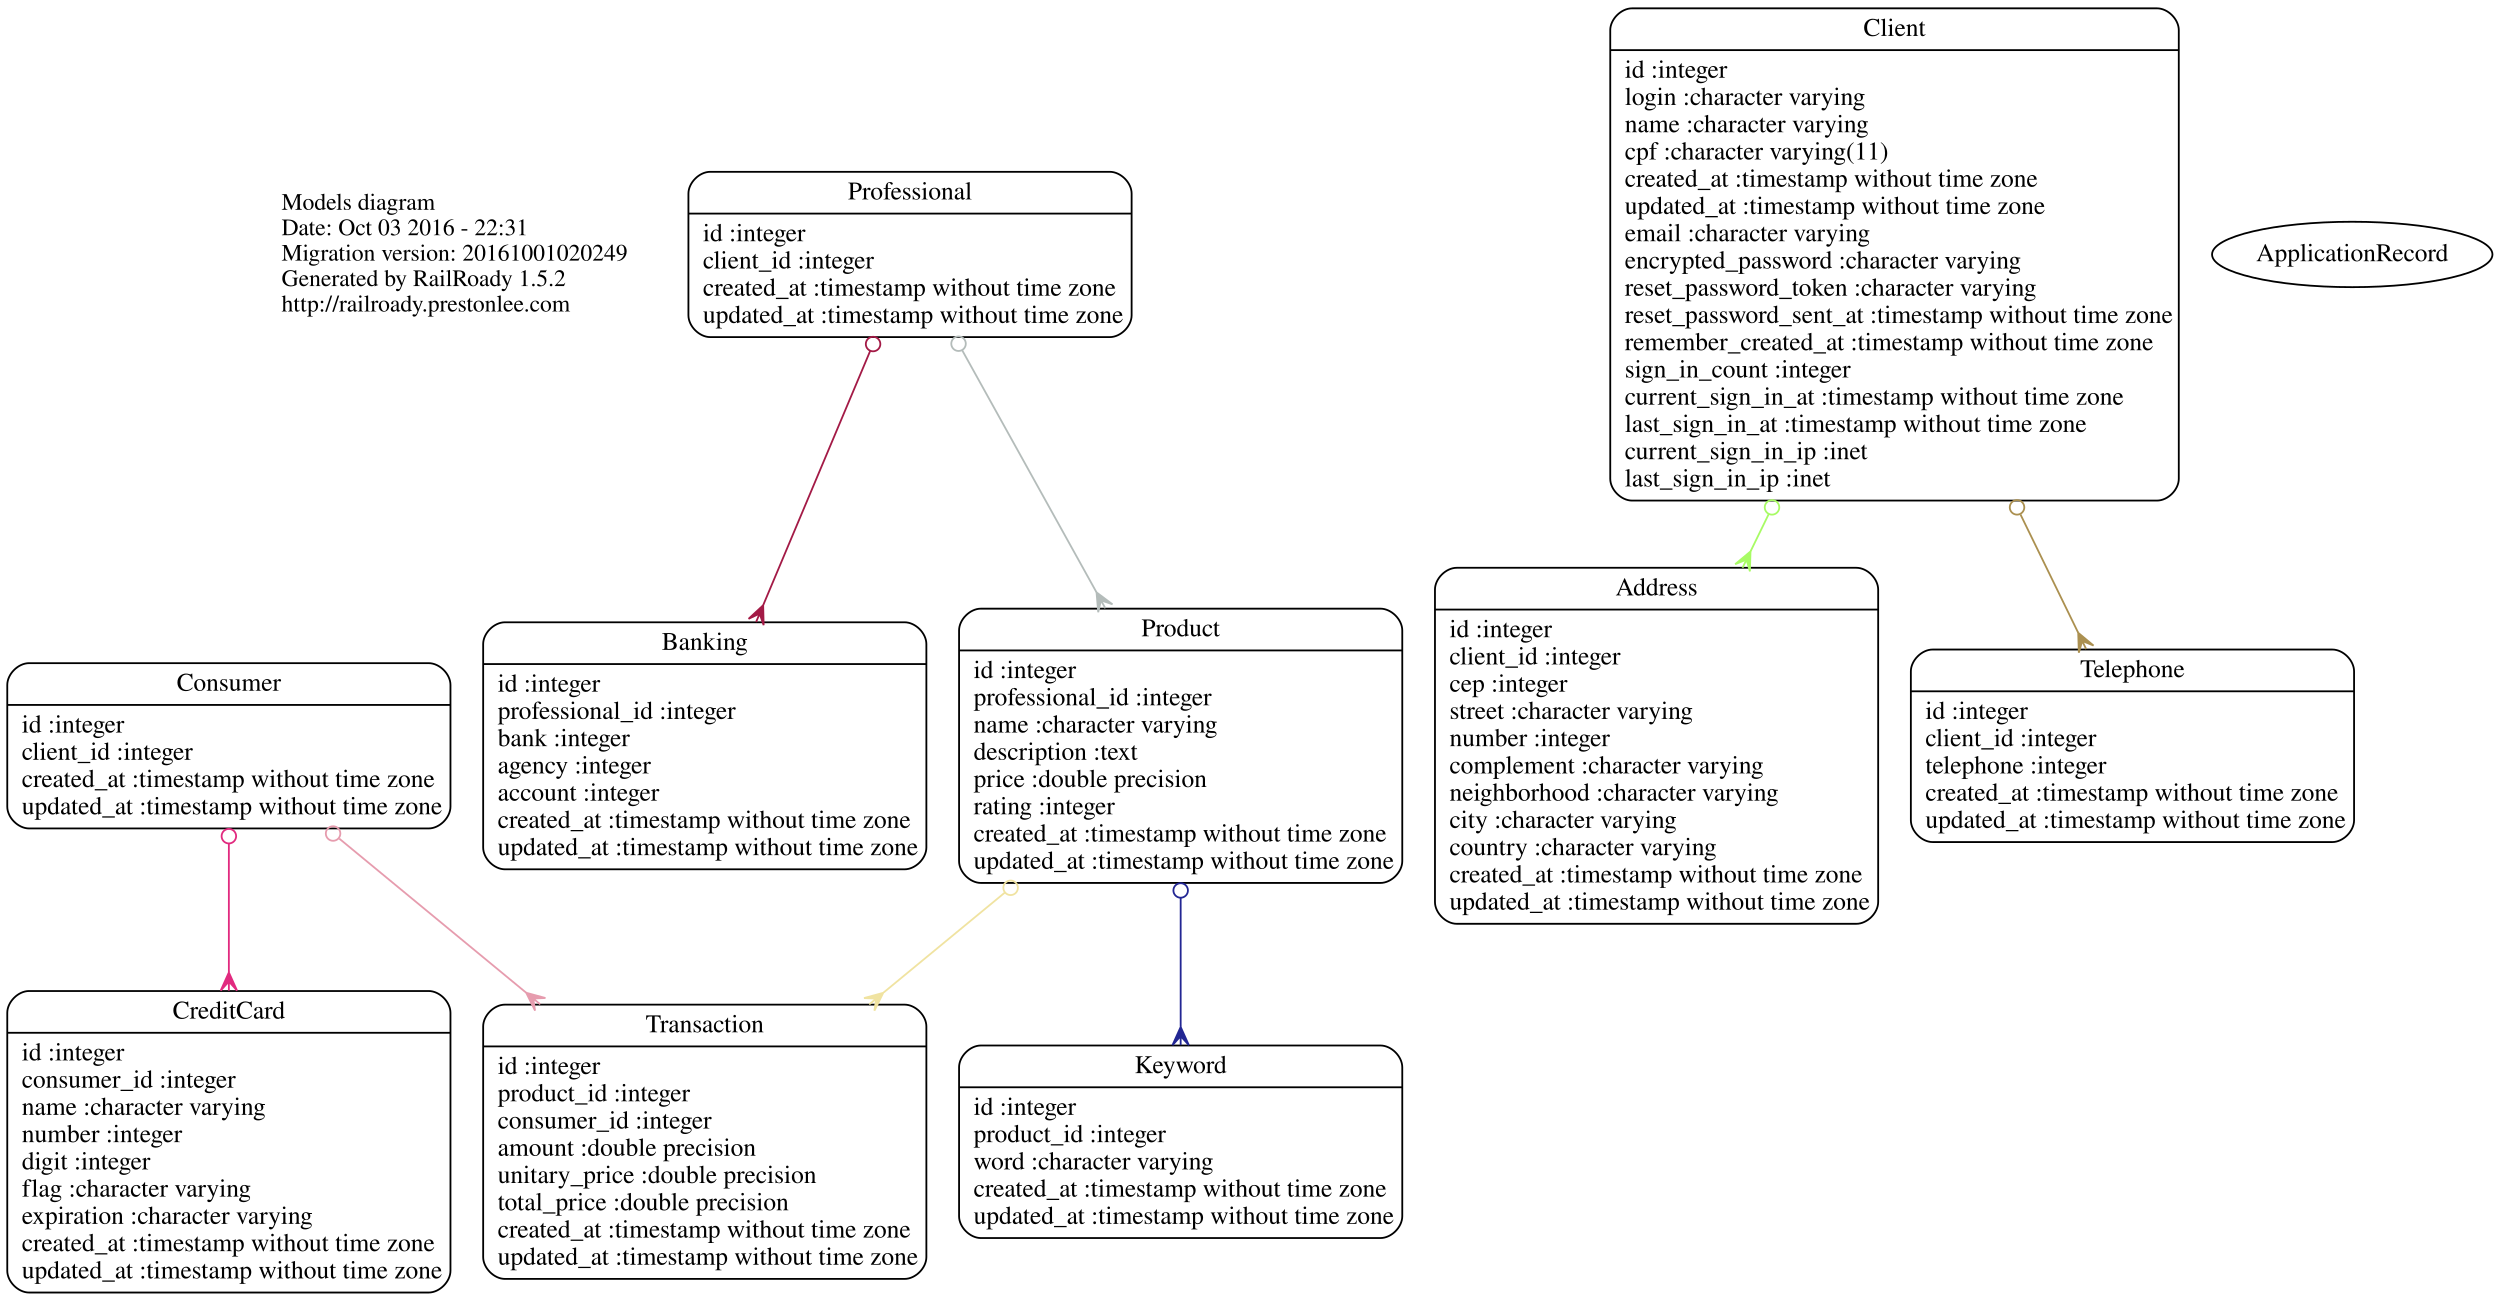
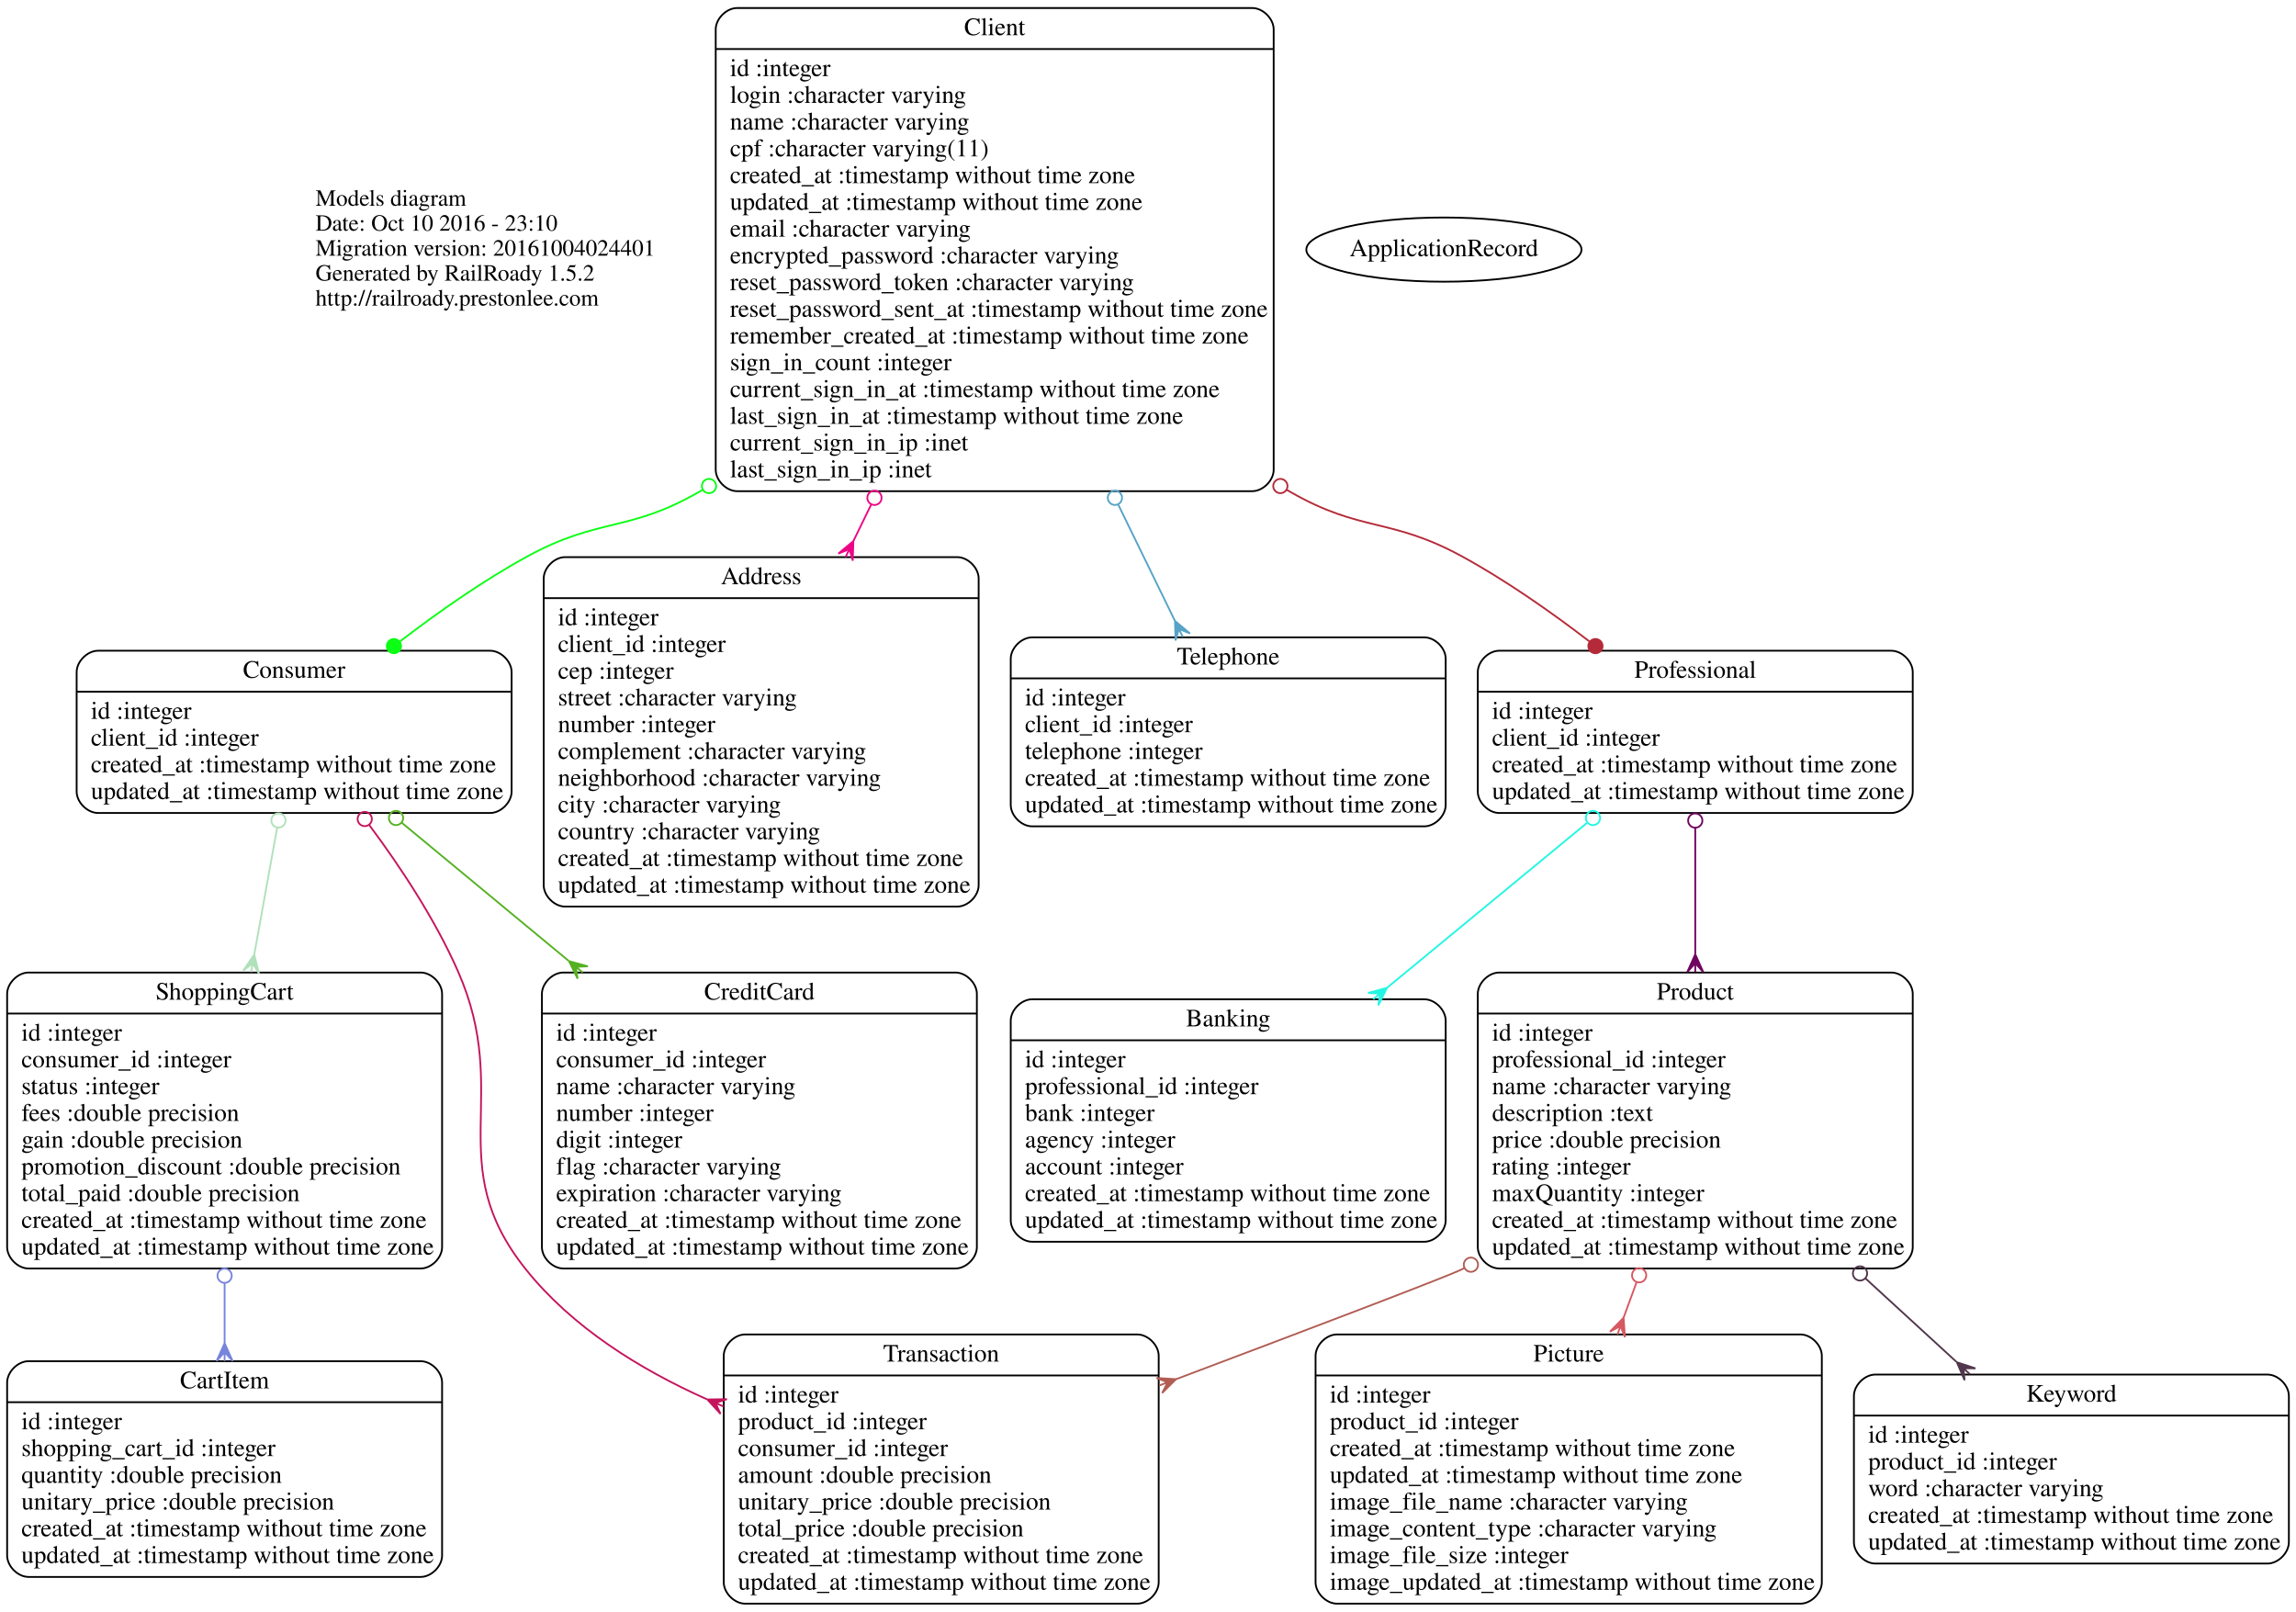
- <svg xmlns="http://www.w3.org/2000/svg" width="1376pt" height="716pt" viewBox="0.00 0.00 1376.34 716.00">
-   <g id="graph0" class="graph" transform="scale(1 1) rotate(0) translate(4 712)">
-     <polygon fill="none" stroke="none" points="-4,4 -4,-712 1372.34,-712 1372.34,4 -4,4" />
+ <svg xmlns="http://www.w3.org/2000/svg" width="1288pt" height="904pt" viewBox="0.00 0.00 1288.00 904.00">
+   <g id="graph0" class="graph" transform="scale(1 1) rotate(0) translate(4 900)">
+     <polygon fill="none" stroke="none" points="-4,4 -4,-900 1284,-900 1284,4 -4,4" />
    <g id="node1" class="node">
-       <text text-anchor="start" x="151" y="-596.6" font-family="Times,serif" font-size="13.00">Models diagram</text>
-       <text text-anchor="start" x="151" y="-582.6" font-family="Times,serif" font-size="13.00">Date: Oct 03 2016 - 22:31</text>
-       <text text-anchor="start" x="151" y="-568.6" font-family="Times,serif" font-size="13.00">Migration version: 20161001020249</text>
-       <text text-anchor="start" x="151" y="-554.6" font-family="Times,serif" font-size="13.00">Generated by RailRoady 1.5.2</text>
-       <text text-anchor="start" x="151" y="-540.6" font-family="Times,serif" font-size="13.00">http://railroady.prestonlee.com</text>
+       <text text-anchor="start" x="173" y="-784.6" font-family="Times,serif" font-size="13.00">Models diagram</text>
+       <text text-anchor="start" x="173" y="-770.6" font-family="Times,serif" font-size="13.00">Date: Oct 10 2016 - 23:10</text>
+       <text text-anchor="start" x="173" y="-756.6" font-family="Times,serif" font-size="13.00">Migration version: 20161004024401</text>
+       <text text-anchor="start" x="173" y="-742.6" font-family="Times,serif" font-size="13.00">Generated by RailRoady 1.5.2</text>
+       <text text-anchor="start" x="173" y="-728.6" font-family="Times,serif" font-size="13.00">http://railroady.prestonlee.com</text>
    </g>
    <g id="node2" class="node">
-       <path fill="none" stroke="black" d="M12,-256C12,-256 232,-256 232,-256 238,-256 244,-262 244,-268 244,-268 244,-335 244,-335 244,-341 238,-347 232,-347 232,-347 12,-347 12,-347 6,-347 0,-341 0,-335 0,-335 0,-268 0,-268 0,-262 6,-256 12,-256" />
-       <text text-anchor="middle" x="122" y="-331.8" font-family="Times,serif" font-size="14.00">Consumer</text>
-       <polyline fill="none" stroke="black" points="0,-324 244,-324 " />
-       <text text-anchor="start" x="8" y="-308.8" font-family="Times,serif" font-size="14.00">id :integer</text>
-       <text text-anchor="start" x="8" y="-293.8" font-family="Times,serif" font-size="14.00">client_id :integer</text>
-       <text text-anchor="start" x="8" y="-278.8" font-family="Times,serif" font-size="14.00">created_at :timestamp without time zone</text>
-       <text text-anchor="start" x="8" y="-263.8" font-family="Times,serif" font-size="14.00">updated_at :timestamp without time zone</text>
+       <path fill="none" stroke="black" d="M51,-444C51,-444 271,-444 271,-444 277,-444 283,-450 283,-456 283,-456 283,-523 283,-523 283,-529 277,-535 271,-535 271,-535 51,-535 51,-535 45,-535 39,-529 39,-523 39,-523 39,-456 39,-456 39,-450 45,-444 51,-444" />
+       <text text-anchor="middle" x="161" y="-519.8" font-family="Times,serif" font-size="14.00">Consumer</text>
+       <polyline fill="none" stroke="black" points="39,-512 283,-512 " />
+       <text text-anchor="start" x="47" y="-496.8" font-family="Times,serif" font-size="14.00">id :integer</text>
+       <text text-anchor="start" x="47" y="-481.8" font-family="Times,serif" font-size="14.00">client_id :integer</text>
+       <text text-anchor="start" x="47" y="-466.8" font-family="Times,serif" font-size="14.00">created_at :timestamp without time zone</text>
+       <text text-anchor="start" x="47" y="-451.8" font-family="Times,serif" font-size="14.00">updated_at :timestamp without time zone</text>
+     </g>
+     <g id="node4" class="node">
+       <path fill="none" stroke="black" d="M12,-188.5C12,-188.5 232,-188.5 232,-188.5 238,-188.5 244,-194.5 244,-200.5 244,-200.5 244,-342.5 244,-342.5 244,-348.5 238,-354.5 232,-354.5 232,-354.5 12,-354.5 12,-354.5 6,-354.5 0,-348.5 0,-342.5 0,-342.5 0,-200.5 0,-200.5 0,-194.5 6,-188.5 12,-188.5" />
+       <text text-anchor="middle" x="122" y="-339.3" font-family="Times,serif" font-size="14.00">ShoppingCart</text>
+       <polyline fill="none" stroke="black" points="0,-331.5 244,-331.5 " />
+       <text text-anchor="start" x="8" y="-316.3" font-family="Times,serif" font-size="14.00">id :integer</text>
+       <text text-anchor="start" x="8" y="-301.3" font-family="Times,serif" font-size="14.00">consumer_id :integer</text>
+       <text text-anchor="start" x="8" y="-286.3" font-family="Times,serif" font-size="14.00">status :integer</text>
+       <text text-anchor="start" x="8" y="-271.3" font-family="Times,serif" font-size="14.00">fees :double precision</text>
+       <text text-anchor="start" x="8" y="-256.3" font-family="Times,serif" font-size="14.00">gain :double precision</text>
+       <text text-anchor="start" x="8" y="-241.3" font-family="Times,serif" font-size="14.00">promotion_discount :double precision</text>
+       <text text-anchor="start" x="8" y="-226.3" font-family="Times,serif" font-size="14.00">total_paid :double precision</text>
+       <text text-anchor="start" x="8" y="-211.3" font-family="Times,serif" font-size="14.00">created_at :timestamp without time zone</text>
+       <text text-anchor="start" x="8" y="-196.3" font-family="Times,serif" font-size="14.00">updated_at :timestamp without time zone</text>
+     </g>
+     <g id="edge3" class="edge">
+       <path fill="none" stroke="#b0e1ba" d="M151.466,-435.696C147.603,-414.3 143.026,-388.951 138.646,-364.691" />
+       <ellipse fill="none" stroke="#b0e1ba" cx="152.208" cy="-439.808" rx="4" ry="4" />
+       <polygon fill="#b0e1ba" stroke="#b0e1ba" points="138.625,-364.579 141.277,-353.938 137.737,-359.658 136.849,-354.738 136.849,-354.738 136.849,-354.738 137.737,-359.658 132.42,-355.538 138.625,-364.579 138.625,-364.579" />
+     </g>
+     <g id="node9" class="node">
+       <path fill="none" stroke="black" d="M414,-0.5C414,-0.5 634,-0.5 634,-0.5 640,-0.5 646,-6.5 646,-12.5 646,-12.5 646,-139.5 646,-139.5 646,-145.5 640,-151.5 634,-151.5 634,-151.5 414,-151.5 414,-151.5 408,-151.5 402,-145.5 402,-139.5 402,-139.5 402,-12.5 402,-12.5 402,-6.5 408,-0.5 414,-0.5" />
+       <text text-anchor="middle" x="524" y="-136.3" font-family="Times,serif" font-size="14.00">Transaction</text>
+       <polyline fill="none" stroke="black" points="402,-128.5 646,-128.5 " />
+       <text text-anchor="start" x="410" y="-113.3" font-family="Times,serif" font-size="14.00">id :integer</text>
+       <text text-anchor="start" x="410" y="-98.3" font-family="Times,serif" font-size="14.00">product_id :integer</text>
+       <text text-anchor="start" x="410" y="-83.3" font-family="Times,serif" font-size="14.00">consumer_id :integer</text>
+       <text text-anchor="start" x="410" y="-68.3" font-family="Times,serif" font-size="14.00">amount :double precision</text>
+       <text text-anchor="start" x="410" y="-53.3" font-family="Times,serif" font-size="14.00">unitary_price :double precision</text>
+       <text text-anchor="start" x="410" y="-38.3" font-family="Times,serif" font-size="14.00">total_price :double precision</text>
+       <text text-anchor="start" x="410" y="-23.3" font-family="Times,serif" font-size="14.00">created_at :timestamp without time zone</text>
+       <text text-anchor="start" x="410" y="-8.3" font-family="Times,serif" font-size="14.00">updated_at :timestamp without time zone</text>
+     </g>
+     <g id="edge2" class="edge">
+       <path fill="none" stroke="#c4145c" d="M203.137,-437.262C220.833,-413.49 240.23,-384.096 253,-355 283.591,-285.298 243.435,-247.428 291,-188 317.005,-155.509 354.81,-131.983 392.43,-115.194" />
+       <ellipse fill="none" stroke="#c4145c" cx="200.606" cy="-440.619" rx="4" ry="4" />
+       <polygon fill="#c4145c" stroke="#c4145c" points="392.802,-115.033 403.767,-115.201 397.393,-113.051 401.983,-111.069 401.983,-111.069 401.983,-111.069 397.393,-113.051 400.199,-106.938 392.802,-115.033 392.802,-115.033" />
+     </g>
+     <g id="node12" class="node">
+       <path fill="none" stroke="black" d="M312,-188.5C312,-188.5 532,-188.5 532,-188.5 538,-188.5 544,-194.5 544,-200.5 544,-200.5 544,-342.5 544,-342.5 544,-348.5 538,-354.5 532,-354.5 532,-354.5 312,-354.5 312,-354.5 306,-354.5 300,-348.5 300,-342.5 300,-342.5 300,-200.5 300,-200.5 300,-194.5 306,-188.5 312,-188.5" />
+       <text text-anchor="middle" x="422" y="-339.3" font-family="Times,serif" font-size="14.00">CreditCard</text>
+       <polyline fill="none" stroke="black" points="300,-331.5 544,-331.5 " />
+       <text text-anchor="start" x="308" y="-316.3" font-family="Times,serif" font-size="14.00">id :integer</text>
+       <text text-anchor="start" x="308" y="-301.3" font-family="Times,serif" font-size="14.00">consumer_id :integer</text>
+       <text text-anchor="start" x="308" y="-286.3" font-family="Times,serif" font-size="14.00">name :character varying</text>
+       <text text-anchor="start" x="308" y="-271.3" font-family="Times,serif" font-size="14.00">number :integer</text>
+       <text text-anchor="start" x="308" y="-256.3" font-family="Times,serif" font-size="14.00">digit :integer</text>
+       <text text-anchor="start" x="308" y="-241.3" font-family="Times,serif" font-size="14.00">flag :character varying</text>
+       <text text-anchor="start" x="308" y="-226.3" font-family="Times,serif" font-size="14.00">expiration :character varying</text>
+       <text text-anchor="start" x="308" y="-211.3" font-family="Times,serif" font-size="14.00">created_at :timestamp without time zone</text>
+       <text text-anchor="start" x="308" y="-196.3" font-family="Times,serif" font-size="14.00">updated_at :timestamp without time zone</text>
+     </g>
+     <g id="edge1" class="edge">
+       <path fill="none" stroke="#55b122" d="M221.396,-438.517C249.167,-415.534 282.961,-387.567 314.835,-361.188" />
+       <ellipse fill="none" stroke="#55b122" cx="218.161" cy="-441.194" rx="4" ry="4" />
+       <polygon fill="#55b122" stroke="#55b122" points="315.188,-360.896 325.761,-357.987 319.04,-357.708 322.892,-354.52 322.892,-354.52 322.892,-354.52 319.04,-357.708 320.023,-351.053 315.188,-360.896 315.188,-360.896" />
+     </g>
+     <g id="node3" class="node">
+       <path fill="none" stroke="black" d="M746,-0.5C746,-0.5 1006,-0.5 1006,-0.5 1012,-0.5 1018,-6.5 1018,-12.5 1018,-12.5 1018,-139.5 1018,-139.5 1018,-145.5 1012,-151.5 1006,-151.5 1006,-151.5 746,-151.5 746,-151.5 740,-151.5 734,-145.5 734,-139.5 734,-139.5 734,-12.5 734,-12.5 734,-6.5 740,-0.5 746,-0.5" />
+       <text text-anchor="middle" x="876" y="-136.3" font-family="Times,serif" font-size="14.00">Picture</text>
+       <polyline fill="none" stroke="black" points="734,-128.5 1018,-128.5 " />
+       <text text-anchor="start" x="742" y="-113.3" font-family="Times,serif" font-size="14.00">id :integer</text>
+       <text text-anchor="start" x="742" y="-98.3" font-family="Times,serif" font-size="14.00">product_id :integer</text>
+       <text text-anchor="start" x="742" y="-83.3" font-family="Times,serif" font-size="14.00">created_at :timestamp without time zone</text>
+       <text text-anchor="start" x="742" y="-68.3" font-family="Times,serif" font-size="14.00">updated_at :timestamp without time zone</text>
+       <text text-anchor="start" x="742" y="-53.3" font-family="Times,serif" font-size="14.00">image_file_name :character varying</text>
+       <text text-anchor="start" x="742" y="-38.3" font-family="Times,serif" font-size="14.00">image_content_type :character varying</text>
+       <text text-anchor="start" x="742" y="-23.3" font-family="Times,serif" font-size="14.00">image_file_size :integer</text>
+       <text text-anchor="start" x="742" y="-8.3" font-family="Times,serif" font-size="14.00">image_updated_at :timestamp without time zone</text>
+     </g>
+     <g id="node14" class="node">
+       <path fill="none" stroke="black" d="M12,-15.5C12,-15.5 232,-15.5 232,-15.5 238,-15.5 244,-21.5 244,-27.5 244,-27.5 244,-124.5 244,-124.5 244,-130.5 238,-136.5 232,-136.5 232,-136.5 12,-136.5 12,-136.5 6,-136.5 0,-130.5 0,-124.5 0,-124.5 0,-27.5 0,-27.5 0,-21.5 6,-15.5 12,-15.5" />
+       <text text-anchor="middle" x="122" y="-121.3" font-family="Times,serif" font-size="14.00">CartItem</text>
+       <polyline fill="none" stroke="black" points="0,-113.5 244,-113.5 " />
+       <text text-anchor="start" x="8" y="-98.3" font-family="Times,serif" font-size="14.00">id :integer</text>
+       <text text-anchor="start" x="8" y="-83.3" font-family="Times,serif" font-size="14.00">shopping_cart_id :integer</text>
+       <text text-anchor="start" x="8" y="-68.3" font-family="Times,serif" font-size="14.00">quantity :double precision</text>
+       <text text-anchor="start" x="8" y="-53.3" font-family="Times,serif" font-size="14.00">unitary_price :double precision</text>
+       <text text-anchor="start" x="8" y="-38.3" font-family="Times,serif" font-size="14.00">created_at :timestamp without time zone</text>
+       <text text-anchor="start" x="8" y="-23.3" font-family="Times,serif" font-size="14.00">updated_at :timestamp without time zone</text>
+     </g>
+     <g id="edge4" class="edge">
+       <path fill="none" stroke="#7685db" d="M122,-180.24C122,-169.016 122,-157.675 122,-146.825" />
+       <ellipse fill="none" stroke="#7685db" cx="122" cy="-184.439" rx="4" ry="4" />
+       <polygon fill="#7685db" stroke="#7685db" points="122,-146.592 126.5,-136.592 122,-141.592 122,-136.592 122,-136.592 122,-136.592 122,-141.592 117.5,-136.592 122,-146.592 122,-146.592" />
+     </g>
+     <g id="node5" class="node">
+       <path fill="none" stroke="black" d="M1048,-23C1048,-23 1268,-23 1268,-23 1274,-23 1280,-29 1280,-35 1280,-35 1280,-117 1280,-117 1280,-123 1274,-129 1268,-129 1268,-129 1048,-129 1048,-129 1042,-129 1036,-123 1036,-117 1036,-117 1036,-35 1036,-35 1036,-29 1042,-23 1048,-23" />
+       <text text-anchor="middle" x="1158" y="-113.8" font-family="Times,serif" font-size="14.00">Keyword</text>
+       <polyline fill="none" stroke="black" points="1036,-106 1280,-106 " />
+       <text text-anchor="start" x="1044" y="-90.8" font-family="Times,serif" font-size="14.00">id :integer</text>
+       <text text-anchor="start" x="1044" y="-75.8" font-family="Times,serif" font-size="14.00">product_id :integer</text>
+       <text text-anchor="start" x="1044" y="-60.8" font-family="Times,serif" font-size="14.00">word :character varying</text>
+       <text text-anchor="start" x="1044" y="-45.8" font-family="Times,serif" font-size="14.00">created_at :timestamp without time zone</text>
+       <text text-anchor="start" x="1044" y="-30.8" font-family="Times,serif" font-size="14.00">updated_at :timestamp without time zone</text>
+     </g>
+     <g id="node6" class="node">
+       <path fill="none" stroke="black" d="M313,-391.5C313,-391.5 533,-391.5 533,-391.5 539,-391.5 545,-397.5 545,-403.5 545,-403.5 545,-575.5 545,-575.5 545,-581.5 539,-587.5 533,-587.5 533,-587.5 313,-587.5 313,-587.5 307,-587.5 301,-581.5 301,-575.5 301,-575.5 301,-403.5 301,-403.5 301,-397.5 307,-391.5 313,-391.5" />
+       <text text-anchor="middle" x="423" y="-572.3" font-family="Times,serif" font-size="14.00">Address</text>
+       <polyline fill="none" stroke="black" points="301,-564.5 545,-564.5 " />
+       <text text-anchor="start" x="309" y="-549.3" font-family="Times,serif" font-size="14.00">id :integer</text>
+       <text text-anchor="start" x="309" y="-534.3" font-family="Times,serif" font-size="14.00">client_id :integer</text>
+       <text text-anchor="start" x="309" y="-519.3" font-family="Times,serif" font-size="14.00">cep :integer</text>
+       <text text-anchor="start" x="309" y="-504.3" font-family="Times,serif" font-size="14.00">street :character varying</text>
+       <text text-anchor="start" x="309" y="-489.3" font-family="Times,serif" font-size="14.00">number :integer</text>
+       <text text-anchor="start" x="309" y="-474.3" font-family="Times,serif" font-size="14.00">complement :character varying</text>
+       <text text-anchor="start" x="309" y="-459.3" font-family="Times,serif" font-size="14.00">neighborhood :character varying</text>
+       <text text-anchor="start" x="309" y="-444.3" font-family="Times,serif" font-size="14.00">city :character varying</text>
+       <text text-anchor="start" x="309" y="-429.3" font-family="Times,serif" font-size="14.00">country :character varying</text>
+       <text text-anchor="start" x="309" y="-414.3" font-family="Times,serif" font-size="14.00">created_at :timestamp without time zone</text>
+       <text text-anchor="start" x="309" y="-399.3" font-family="Times,serif" font-size="14.00">updated_at :timestamp without time zone</text>
    </g>
    <g id="node7" class="node">
-       <path fill="none" stroke="black" d="M274,-8C274,-8 494,-8 494,-8 500,-8 506,-14 506,-20 506,-20 506,-147 506,-147 506,-153 500,-159 494,-159 494,-159 274,-159 274,-159 268,-159 262,-153 262,-147 262,-147 262,-20 262,-20 262,-14 268,-8 274,-8" />
-       <text text-anchor="middle" x="384" y="-143.8" font-family="Times,serif" font-size="14.00">Transaction</text>
-       <polyline fill="none" stroke="black" points="262,-136 506,-136 " />
-       <text text-anchor="start" x="270" y="-120.8" font-family="Times,serif" font-size="14.00">id :integer</text>
-       <text text-anchor="start" x="270" y="-105.8" font-family="Times,serif" font-size="14.00">product_id :integer</text>
-       <text text-anchor="start" x="270" y="-90.8" font-family="Times,serif" font-size="14.00">consumer_id :integer</text>
-       <text text-anchor="start" x="270" y="-75.8" font-family="Times,serif" font-size="14.00">amount :double precision</text>
-       <text text-anchor="start" x="270" y="-60.8" font-family="Times,serif" font-size="14.00">unitary_price :double precision</text>
-       <text text-anchor="start" x="270" y="-45.8" font-family="Times,serif" font-size="14.00">total_price :double precision</text>
-       <text text-anchor="start" x="270" y="-30.8" font-family="Times,serif" font-size="14.00">created_at :timestamp without time zone</text>
-       <text text-anchor="start" x="270" y="-15.8" font-family="Times,serif" font-size="14.00">updated_at :timestamp without time zone</text>
-     </g>
-     <g id="edge2" class="edge">
-       <path fill="none" stroke="#e69cae" d="M182.743,-250.422C213.294,-225.234 251.085,-194.079 285.64,-165.591" />
-       <ellipse fill="none" stroke="#e69cae" cx="179.373" cy="-253.2" rx="4" ry="4" />
-       <polygon fill="#e69cae" stroke="#e69cae" points="285.704,-165.538 296.283,-162.649 289.562,-162.357 293.42,-159.176 293.42,-159.176 293.42,-159.176 289.562,-162.357 290.558,-155.704 285.704,-165.538 285.704,-165.538" />
+       <ellipse fill="none" stroke="black" cx="806" cy="-760" rx="77.187" ry="18" />
+       <text text-anchor="middle" x="806" y="-756.3" font-family="Times,serif" font-size="14.00">ApplicationRecord</text>
+     </g>
+     <g id="node8" class="node">
+       <path fill="none" stroke="black" d="M409.5,-624.5C409.5,-624.5 698.5,-624.5 698.5,-624.5 704.5,-624.5 710.5,-630.5 710.5,-636.5 710.5,-636.5 710.5,-883.5 710.5,-883.5 710.5,-889.5 704.5,-895.5 698.5,-895.5 698.5,-895.5 409.5,-895.5 409.5,-895.5 403.5,-895.5 397.5,-889.5 397.5,-883.5 397.5,-883.5 397.5,-636.5 397.5,-636.5 397.5,-630.5 403.5,-624.5 409.5,-624.5" />
+       <text text-anchor="middle" x="554" y="-880.3" font-family="Times,serif" font-size="14.00">Client</text>
+       <polyline fill="none" stroke="black" points="397.5,-872.5 710.5,-872.5 " />
+       <text text-anchor="start" x="405.5" y="-857.3" font-family="Times,serif" font-size="14.00">id :integer</text>
+       <text text-anchor="start" x="405.5" y="-842.3" font-family="Times,serif" font-size="14.00">login :character varying</text>
+       <text text-anchor="start" x="405.5" y="-827.3" font-family="Times,serif" font-size="14.00">name :character varying</text>
+       <text text-anchor="start" x="405.5" y="-812.3" font-family="Times,serif" font-size="14.00">cpf :character varying(11)</text>
+       <text text-anchor="start" x="405.5" y="-797.3" font-family="Times,serif" font-size="14.00">created_at :timestamp without time zone</text>
+       <text text-anchor="start" x="405.5" y="-782.3" font-family="Times,serif" font-size="14.00">updated_at :timestamp without time zone</text>
+       <text text-anchor="start" x="405.5" y="-767.3" font-family="Times,serif" font-size="14.00">email :character varying</text>
+       <text text-anchor="start" x="405.5" y="-752.3" font-family="Times,serif" font-size="14.00">encrypted_password :character varying</text>
+       <text text-anchor="start" x="405.5" y="-737.3" font-family="Times,serif" font-size="14.00">reset_password_token :character varying</text>
+       <text text-anchor="start" x="405.5" y="-722.3" font-family="Times,serif" font-size="14.00">reset_password_sent_at :timestamp without time zone</text>
+       <text text-anchor="start" x="405.5" y="-707.3" font-family="Times,serif" font-size="14.00">remember_created_at :timestamp without time zone</text>
+       <text text-anchor="start" x="405.5" y="-692.3" font-family="Times,serif" font-size="14.00">sign_in_count :integer</text>
+       <text text-anchor="start" x="405.5" y="-677.3" font-family="Times,serif" font-size="14.00">current_sign_in_at :timestamp without time zone</text>
+       <text text-anchor="start" x="405.5" y="-662.3" font-family="Times,serif" font-size="14.00">last_sign_in_at :timestamp without time zone</text>
+       <text text-anchor="start" x="405.5" y="-647.3" font-family="Times,serif" font-size="14.00">current_sign_in_ip :inet</text>
+       <text text-anchor="start" x="405.5" y="-632.3" font-family="Times,serif" font-size="14.00">last_sign_in_ip :inet</text>
+     </g>
+     <g id="edge7" class="edge">
+       <path fill="none" stroke="#0bfe14" d="M390.296,-625.327C389.531,-624.881 388.765,-624.439 388,-624 348.473,-601.328 332.005,-609.818 292,-588 267.301,-574.529 242.066,-556.852 220.422,-540.253" />
+       <ellipse fill="none" stroke="#0bfe14" cx="393.746" cy="-627.381" rx="4" ry="4" />
+       <ellipse fill="#0bfe14" stroke="#0bfe14" cx="216.987" cy="-537.591" rx="4" ry="4" />
+     </g>
+     <g id="edge6" class="edge">
+       <path fill="none" stroke="#ed0685" d="M484.756,-617.077C481.406,-610.21 478.069,-603.37 474.78,-596.629" />
+       <ellipse fill="none" stroke="#ed0685" cx="486.554" cy="-620.762" rx="4" ry="4" />
+       <polygon fill="#ed0685" stroke="#ed0685" points="474.713,-596.492 474.373,-585.532 472.521,-591.999 470.328,-587.505 470.328,-587.505 470.328,-587.505 472.521,-591.999 466.284,-589.478 474.713,-596.492 474.713,-596.492" />
    </g>
    <g id="node10" class="node">
-       <path fill="none" stroke="black" d="M12,-0.5C12,-0.5 232,-0.5 232,-0.5 238,-0.5 244,-6.5 244,-12.5 244,-12.5 244,-154.5 244,-154.5 244,-160.5 238,-166.5 232,-166.5 232,-166.5 12,-166.5 12,-166.5 6,-166.5 0,-160.5 0,-154.5 0,-154.5 0,-12.5 0,-12.5 0,-6.5 6,-0.5 12,-0.5" />
-       <text text-anchor="middle" x="122" y="-151.3" font-family="Times,serif" font-size="14.00">CreditCard</text>
-       <polyline fill="none" stroke="black" points="0,-143.5 244,-143.5 " />
-       <text text-anchor="start" x="8" y="-128.3" font-family="Times,serif" font-size="14.00">id :integer</text>
-       <text text-anchor="start" x="8" y="-113.3" font-family="Times,serif" font-size="14.00">consumer_id :integer</text>
-       <text text-anchor="start" x="8" y="-98.3" font-family="Times,serif" font-size="14.00">name :character varying</text>
-       <text text-anchor="start" x="8" y="-83.3" font-family="Times,serif" font-size="14.00">number :integer</text>
-       <text text-anchor="start" x="8" y="-68.3" font-family="Times,serif" font-size="14.00">digit :integer</text>
-       <text text-anchor="start" x="8" y="-53.3" font-family="Times,serif" font-size="14.00">flag :character varying</text>
-       <text text-anchor="start" x="8" y="-38.3" font-family="Times,serif" font-size="14.00">expiration :character varying</text>
-       <text text-anchor="start" x="8" y="-23.3" font-family="Times,serif" font-size="14.00">created_at :timestamp without time zone</text>
-       <text text-anchor="start" x="8" y="-8.3" font-family="Times,serif" font-size="14.00">updated_at :timestamp without time zone</text>
-     </g>
-     <g id="edge1" class="edge">
-       <path fill="none" stroke="#e12a7f" d="M122,-247.696C122,-226.395 122,-201.177 122,-177.014" />
-       <ellipse fill="none" stroke="#e12a7f" cx="122" cy="-251.745" rx="4" ry="4" />
-       <polygon fill="#e12a7f" stroke="#e12a7f" points="122,-176.738 126.5,-166.738 122,-171.738 122,-166.738 122,-166.738 122,-166.738 122,-171.738 117.5,-166.738 122,-176.738 122,-176.738" />
-     </g>
-     <g id="node3" class="node">
-       <path fill="none" stroke="black" d="M536,-30.5C536,-30.5 756,-30.5 756,-30.5 762,-30.5 768,-36.5 768,-42.5 768,-42.5 768,-124.5 768,-124.5 768,-130.5 762,-136.5 756,-136.5 756,-136.5 536,-136.5 536,-136.5 530,-136.5 524,-130.5 524,-124.5 524,-124.5 524,-42.5 524,-42.5 524,-36.5 530,-30.5 536,-30.5" />
-       <text text-anchor="middle" x="646" y="-121.3" font-family="Times,serif" font-size="14.00">Keyword</text>
-       <polyline fill="none" stroke="black" points="524,-113.5 768,-113.5 " />
-       <text text-anchor="start" x="532" y="-98.3" font-family="Times,serif" font-size="14.00">id :integer</text>
-       <text text-anchor="start" x="532" y="-83.3" font-family="Times,serif" font-size="14.00">product_id :integer</text>
-       <text text-anchor="start" x="532" y="-68.3" font-family="Times,serif" font-size="14.00">word :character varying</text>
-       <text text-anchor="start" x="532" y="-53.3" font-family="Times,serif" font-size="14.00">created_at :timestamp without time zone</text>
-       <text text-anchor="start" x="532" y="-38.3" font-family="Times,serif" font-size="14.00">updated_at :timestamp without time zone</text>
-     </g>
-     <g id="node4" class="node">
-       <path fill="none" stroke="black" d="M798,-203.5C798,-203.5 1018,-203.5 1018,-203.5 1024,-203.5 1030,-209.5 1030,-215.5 1030,-215.5 1030,-387.5 1030,-387.5 1030,-393.5 1024,-399.5 1018,-399.5 1018,-399.5 798,-399.5 798,-399.5 792,-399.5 786,-393.5 786,-387.5 786,-387.5 786,-215.5 786,-215.5 786,-209.5 792,-203.5 798,-203.5" />
-       <text text-anchor="middle" x="908" y="-384.3" font-family="Times,serif" font-size="14.00">Address</text>
-       <polyline fill="none" stroke="black" points="786,-376.5 1030,-376.5 " />
-       <text text-anchor="start" x="794" y="-361.3" font-family="Times,serif" font-size="14.00">id :integer</text>
-       <text text-anchor="start" x="794" y="-346.3" font-family="Times,serif" font-size="14.00">client_id :integer</text>
-       <text text-anchor="start" x="794" y="-331.3" font-family="Times,serif" font-size="14.00">cep :integer</text>
-       <text text-anchor="start" x="794" y="-316.3" font-family="Times,serif" font-size="14.00">street :character varying</text>
-       <text text-anchor="start" x="794" y="-301.3" font-family="Times,serif" font-size="14.00">number :integer</text>
-       <text text-anchor="start" x="794" y="-286.3" font-family="Times,serif" font-size="14.00">complement :character varying</text>
-       <text text-anchor="start" x="794" y="-271.3" font-family="Times,serif" font-size="14.00">neighborhood :character varying</text>
-       <text text-anchor="start" x="794" y="-256.3" font-family="Times,serif" font-size="14.00">city :character varying</text>
-       <text text-anchor="start" x="794" y="-241.3" font-family="Times,serif" font-size="14.00">country :character varying</text>
-       <text text-anchor="start" x="794" y="-226.3" font-family="Times,serif" font-size="14.00">created_at :timestamp without time zone</text>
-       <text text-anchor="start" x="794" y="-211.3" font-family="Times,serif" font-size="14.00">updated_at :timestamp without time zone</text>
-     </g>
-     <g id="node5" class="node">
-       <ellipse fill="none" stroke="black" cx="1291" cy="-572" rx="77.187" ry="18" />
-       <text text-anchor="middle" x="1291" y="-568.3" font-family="Times,serif" font-size="14.00">ApplicationRecord</text>
-     </g>
-     <g id="node6" class="node">
-       <path fill="none" stroke="black" d="M894.5,-436.5C894.5,-436.5 1183.5,-436.5 1183.5,-436.5 1189.5,-436.5 1195.5,-442.5 1195.5,-448.5 1195.5,-448.5 1195.5,-695.5 1195.5,-695.5 1195.5,-701.5 1189.5,-707.5 1183.5,-707.5 1183.5,-707.5 894.5,-707.5 894.5,-707.5 888.5,-707.5 882.5,-701.5 882.5,-695.5 882.5,-695.5 882.5,-448.5 882.5,-448.5 882.5,-442.5 888.5,-436.5 894.5,-436.5" />
-       <text text-anchor="middle" x="1039" y="-692.3" font-family="Times,serif" font-size="14.00">Client</text>
-       <polyline fill="none" stroke="black" points="882.5,-684.5 1195.5,-684.5 " />
-       <text text-anchor="start" x="890.5" y="-669.3" font-family="Times,serif" font-size="14.00">id :integer</text>
-       <text text-anchor="start" x="890.5" y="-654.3" font-family="Times,serif" font-size="14.00">login :character varying</text>
-       <text text-anchor="start" x="890.5" y="-639.3" font-family="Times,serif" font-size="14.00">name :character varying</text>
-       <text text-anchor="start" x="890.5" y="-624.3" font-family="Times,serif" font-size="14.00">cpf :character varying(11)</text>
-       <text text-anchor="start" x="890.5" y="-609.3" font-family="Times,serif" font-size="14.00">created_at :timestamp without time zone</text>
-       <text text-anchor="start" x="890.5" y="-594.3" font-family="Times,serif" font-size="14.00">updated_at :timestamp without time zone</text>
-       <text text-anchor="start" x="890.5" y="-579.3" font-family="Times,serif" font-size="14.00">email :character varying</text>
-       <text text-anchor="start" x="890.5" y="-564.3" font-family="Times,serif" font-size="14.00">encrypted_password :character varying</text>
-       <text text-anchor="start" x="890.5" y="-549.3" font-family="Times,serif" font-size="14.00">reset_password_token :character varying</text>
-       <text text-anchor="start" x="890.5" y="-534.3" font-family="Times,serif" font-size="14.00">reset_password_sent_at :timestamp without time zone</text>
-       <text text-anchor="start" x="890.5" y="-519.3" font-family="Times,serif" font-size="14.00">remember_created_at :timestamp without time zone</text>
-       <text text-anchor="start" x="890.5" y="-504.3" font-family="Times,serif" font-size="14.00">sign_in_count :integer</text>
-       <text text-anchor="start" x="890.5" y="-489.3" font-family="Times,serif" font-size="14.00">current_sign_in_at :timestamp without time zone</text>
-       <text text-anchor="start" x="890.5" y="-474.3" font-family="Times,serif" font-size="14.00">last_sign_in_at :timestamp without time zone</text>
-       <text text-anchor="start" x="890.5" y="-459.3" font-family="Times,serif" font-size="14.00">current_sign_in_ip :inet</text>
-       <text text-anchor="start" x="890.5" y="-444.3" font-family="Times,serif" font-size="14.00">last_sign_in_ip :inet</text>
-     </g>
-     <g id="edge4" class="edge">
-       <path fill="none" stroke="#a8fb65" d="M969.756,-429.077C966.406,-422.21 963.069,-415.37 959.78,-408.629" />
-       <ellipse fill="none" stroke="#a8fb65" cx="971.554" cy="-432.762" rx="4" ry="4" />
-       <polygon fill="#a8fb65" stroke="#a8fb65" points="959.713,-408.492 959.373,-397.532 957.521,-403.999 955.328,-399.505 955.328,-399.505 955.328,-399.505 957.521,-403.999 951.284,-401.478 959.713,-408.492 959.713,-408.492" />
-     </g>
-     <g id="node8" class="node">
-       <path fill="none" stroke="black" d="M1060,-248.5C1060,-248.5 1280,-248.5 1280,-248.5 1286,-248.5 1292,-254.5 1292,-260.5 1292,-260.5 1292,-342.5 1292,-342.5 1292,-348.5 1286,-354.5 1280,-354.5 1280,-354.5 1060,-354.5 1060,-354.5 1054,-354.5 1048,-348.5 1048,-342.5 1048,-342.5 1048,-260.5 1048,-260.5 1048,-254.5 1054,-248.5 1060,-248.5" />
-       <text text-anchor="middle" x="1170" y="-339.3" font-family="Times,serif" font-size="14.00">Telephone</text>
-       <polyline fill="none" stroke="black" points="1048,-331.5 1292,-331.5 " />
-       <text text-anchor="start" x="1056" y="-316.3" font-family="Times,serif" font-size="14.00">id :integer</text>
-       <text text-anchor="start" x="1056" y="-301.3" font-family="Times,serif" font-size="14.00">client_id :integer</text>
-       <text text-anchor="start" x="1056" y="-286.3" font-family="Times,serif" font-size="14.00">telephone :integer</text>
-       <text text-anchor="start" x="1056" y="-271.3" font-family="Times,serif" font-size="14.00">created_at :timestamp without time zone</text>
-       <text text-anchor="start" x="1056" y="-256.3" font-family="Times,serif" font-size="14.00">updated_at :timestamp without time zone</text>
-     </g>
-     <g id="edge3" class="edge">
-       <path fill="none" stroke="#ab9050" d="M1108.34,-428.872C1119.51,-405.985 1130.53,-383.405 1140.09,-363.804" />
-       <ellipse fill="none" stroke="#ab9050" cx="1106.45" cy="-432.762" rx="4" ry="4" />
-       <polygon fill="#ab9050" stroke="#ab9050" points="1140.13,-363.713 1148.56,-356.699 1142.33,-359.22 1144.52,-354.726 1144.52,-354.726 1144.52,-354.726 1142.33,-359.22 1140.47,-352.753 1140.13,-363.713 1140.13,-363.713" />
-     </g>
-     <g id="node9" class="node">
-       <path fill="none" stroke="black" d="M387,-526.5C387,-526.5 607,-526.5 607,-526.5 613,-526.5 619,-532.5 619,-538.5 619,-538.5 619,-605.5 619,-605.5 619,-611.5 613,-617.5 607,-617.5 607,-617.5 387,-617.5 387,-617.5 381,-617.5 375,-611.5 375,-605.5 375,-605.5 375,-538.5 375,-538.5 375,-532.5 381,-526.5 387,-526.5" />
-       <text text-anchor="middle" x="497" y="-602.3" font-family="Times,serif" font-size="14.00">Professional</text>
-       <polyline fill="none" stroke="black" points="375,-594.5 619,-594.5 " />
-       <text text-anchor="start" x="383" y="-579.3" font-family="Times,serif" font-size="14.00">id :integer</text>
-       <text text-anchor="start" x="383" y="-564.3" font-family="Times,serif" font-size="14.00">client_id :integer</text>
-       <text text-anchor="start" x="383" y="-549.3" font-family="Times,serif" font-size="14.00">created_at :timestamp without time zone</text>
-       <text text-anchor="start" x="383" y="-534.3" font-family="Times,serif" font-size="14.00">updated_at :timestamp without time zone</text>
+       <path fill="none" stroke="black" d="M575,-436.5C575,-436.5 795,-436.5 795,-436.5 801,-436.5 807,-442.5 807,-448.5 807,-448.5 807,-530.5 807,-530.5 807,-536.5 801,-542.5 795,-542.5 795,-542.5 575,-542.5 575,-542.5 569,-542.5 563,-536.5 563,-530.5 563,-530.5 563,-448.5 563,-448.5 563,-442.5 569,-436.5 575,-436.5" />
+       <text text-anchor="middle" x="685" y="-527.3" font-family="Times,serif" font-size="14.00">Telephone</text>
+       <polyline fill="none" stroke="black" points="563,-519.5 807,-519.5 " />
+       <text text-anchor="start" x="571" y="-504.3" font-family="Times,serif" font-size="14.00">id :integer</text>
+       <text text-anchor="start" x="571" y="-489.3" font-family="Times,serif" font-size="14.00">client_id :integer</text>
+       <text text-anchor="start" x="571" y="-474.3" font-family="Times,serif" font-size="14.00">telephone :integer</text>
+       <text text-anchor="start" x="571" y="-459.3" font-family="Times,serif" font-size="14.00">created_at :timestamp without time zone</text>
+       <text text-anchor="start" x="571" y="-444.3" font-family="Times,serif" font-size="14.00">updated_at :timestamp without time zone</text>
+     </g>
+     <g id="edge5" class="edge">
+       <path fill="none" stroke="#56a3c7" d="M623.344,-616.872C634.51,-593.985 645.527,-571.405 655.09,-551.804" />
+       <ellipse fill="none" stroke="#56a3c7" cx="621.446" cy="-620.762" rx="4" ry="4" />
+       <polygon fill="#56a3c7" stroke="#56a3c7" points="655.134,-551.713 663.563,-544.699 657.327,-547.22 659.519,-542.726 659.519,-542.726 659.519,-542.726 657.327,-547.22 655.475,-540.753 655.134,-551.713 655.134,-551.713" />
    </g>
    <g id="node11" class="node">
-       <path fill="none" stroke="black" d="M274,-233.5C274,-233.5 494,-233.5 494,-233.5 500,-233.5 506,-239.5 506,-245.5 506,-245.5 506,-357.5 506,-357.5 506,-363.5 500,-369.5 494,-369.5 494,-369.5 274,-369.5 274,-369.5 268,-369.5 262,-363.5 262,-357.5 262,-357.5 262,-245.5 262,-245.5 262,-239.5 268,-233.5 274,-233.5" />
-       <text text-anchor="middle" x="384" y="-354.3" font-family="Times,serif" font-size="14.00">Banking</text>
-       <polyline fill="none" stroke="black" points="262,-346.5 506,-346.5 " />
-       <text text-anchor="start" x="270" y="-331.3" font-family="Times,serif" font-size="14.00">id :integer</text>
-       <text text-anchor="start" x="270" y="-316.3" font-family="Times,serif" font-size="14.00">professional_id :integer</text>
-       <text text-anchor="start" x="270" y="-301.3" font-family="Times,serif" font-size="14.00">bank :integer</text>
-       <text text-anchor="start" x="270" y="-286.3" font-family="Times,serif" font-size="14.00">agency :integer</text>
-       <text text-anchor="start" x="270" y="-271.3" font-family="Times,serif" font-size="14.00">account :integer</text>
-       <text text-anchor="start" x="270" y="-256.3" font-family="Times,serif" font-size="14.00">created_at :timestamp without time zone</text>
-       <text text-anchor="start" x="270" y="-241.3" font-family="Times,serif" font-size="14.00">updated_at :timestamp without time zone</text>
-     </g>
-     <g id="edge5" class="edge">
-       <path fill="none" stroke="#a31a46" d="M475.071,-518.894C458.346,-479.153 435.055,-423.811 416.214,-379.043" />
-       <ellipse fill="none" stroke="#a31a46" cx="476.662" cy="-522.674" rx="4" ry="4" />
-       <polygon fill="#a31a46" stroke="#a31a46" points="416.144,-378.877 416.412,-367.915 414.204,-374.269 412.265,-369.66 412.265,-369.66 412.265,-369.66 414.204,-374.269 408.117,-371.406 416.144,-378.877 416.144,-378.877" />
-     </g>
-     <g id="node12" class="node">
-       <path fill="none" stroke="black" d="M536,-226C536,-226 756,-226 756,-226 762,-226 768,-232 768,-238 768,-238 768,-365 768,-365 768,-371 762,-377 756,-377 756,-377 536,-377 536,-377 530,-377 524,-371 524,-365 524,-365 524,-238 524,-238 524,-232 530,-226 536,-226" />
-       <text text-anchor="middle" x="646" y="-361.8" font-family="Times,serif" font-size="14.00">Product</text>
-       <polyline fill="none" stroke="black" points="524,-354 768,-354 " />
-       <text text-anchor="start" x="532" y="-338.8" font-family="Times,serif" font-size="14.00">id :integer</text>
-       <text text-anchor="start" x="532" y="-323.8" font-family="Times,serif" font-size="14.00">professional_id :integer</text>
-       <text text-anchor="start" x="532" y="-308.8" font-family="Times,serif" font-size="14.00">name :character varying</text>
-       <text text-anchor="start" x="532" y="-293.8" font-family="Times,serif" font-size="14.00">description :text</text>
-       <text text-anchor="start" x="532" y="-278.8" font-family="Times,serif" font-size="14.00">price :double precision</text>
-       <text text-anchor="start" x="532" y="-263.8" font-family="Times,serif" font-size="14.00">rating :integer</text>
-       <text text-anchor="start" x="532" y="-248.8" font-family="Times,serif" font-size="14.00">created_at :timestamp without time zone</text>
-       <text text-anchor="start" x="532" y="-233.8" font-family="Times,serif" font-size="14.00">updated_at :timestamp without time zone</text>
-     </g>
-     <g id="edge6" class="edge">
-       <path fill="none" stroke="#b4bcba" d="M525.7,-519.282C546.628,-481.57 575.434,-429.661 599.612,-386.093" />
-       <ellipse fill="none" stroke="#b4bcba" cx="523.713" cy="-522.864" rx="4" ry="4" />
-       <polygon fill="#b4bcba" stroke="#b4bcba" points="599.686,-385.958 608.473,-379.398 602.112,-381.586 604.538,-377.214 604.538,-377.214 604.538,-377.214 602.112,-381.586 600.604,-375.031 599.686,-385.958 599.686,-385.958" />
+       <path fill="none" stroke="black" d="M837,-444C837,-444 1057,-444 1057,-444 1063,-444 1069,-450 1069,-456 1069,-456 1069,-523 1069,-523 1069,-529 1063,-535 1057,-535 1057,-535 837,-535 837,-535 831,-535 825,-529 825,-523 825,-523 825,-456 825,-456 825,-450 831,-444 837,-444" />
+       <text text-anchor="middle" x="947" y="-519.8" font-family="Times,serif" font-size="14.00">Professional</text>
+       <polyline fill="none" stroke="black" points="825,-512 1069,-512 " />
+       <text text-anchor="start" x="833" y="-496.8" font-family="Times,serif" font-size="14.00">id :integer</text>
+       <text text-anchor="start" x="833" y="-481.8" font-family="Times,serif" font-size="14.00">client_id :integer</text>
+       <text text-anchor="start" x="833" y="-466.8" font-family="Times,serif" font-size="14.00">created_at :timestamp without time zone</text>
+       <text text-anchor="start" x="833" y="-451.8" font-family="Times,serif" font-size="14.00">updated_at :timestamp without time zone</text>
    </g>
    <g id="edge8" class="edge">
-       <path fill="none" stroke="#222693" d="M646,-217.86C646,-194.317 646,-169.069 646,-146.945" />
-       <ellipse fill="none" stroke="#222693" cx="646" cy="-221.863" rx="4" ry="4" />
-       <polygon fill="#222693" stroke="#222693" points="646,-146.687 650.5,-136.687 646,-141.687 646,-136.687 646,-136.687 646,-136.687 646,-141.687 641.5,-136.687 646,-146.687 646,-146.687" />
-     </g>
-     <g id="edge7" class="edge">
-       <path fill="none" stroke="#f0e3a1" d="M549.29,-220.77C527.512,-202.815 504.374,-183.74 482.523,-165.725" />
-       <ellipse fill="none" stroke="#f0e3a1" cx="552.381" cy="-223.318" rx="4" ry="4" />
-       <polygon fill="#f0e3a1" stroke="#f0e3a1" points="482.252,-165.502 477.399,-155.668 478.394,-162.321 474.536,-159.14 474.536,-159.14 474.536,-159.14 478.394,-162.321 471.673,-162.613 482.252,-165.502 482.252,-165.502" />
+       <path fill="none" stroke="#b52a39" d="M717.704,-625.327C718.469,-624.881 719.235,-624.439 720,-624 759.527,-601.328 775.995,-609.818 816,-588 840.699,-574.529 865.934,-556.852 887.578,-540.253" />
+       <ellipse fill="none" stroke="#b52a39" cx="714.254" cy="-627.381" rx="4" ry="4" />
+       <ellipse fill="#b52a39" stroke="#b52a39" cx="891.013" cy="-537.591" rx="4" ry="4" />
+     </g>
+     <g id="node13" class="node">
+       <path fill="none" stroke="black" d="M575,-203.5C575,-203.5 795,-203.5 795,-203.5 801,-203.5 807,-209.5 807,-215.5 807,-215.5 807,-327.5 807,-327.5 807,-333.5 801,-339.5 795,-339.5 795,-339.5 575,-339.5 575,-339.5 569,-339.5 563,-333.5 563,-327.5 563,-327.5 563,-215.5 563,-215.5 563,-209.5 569,-203.5 575,-203.5" />
+       <text text-anchor="middle" x="685" y="-324.3" font-family="Times,serif" font-size="14.00">Banking</text>
+       <polyline fill="none" stroke="black" points="563,-316.5 807,-316.5 " />
+       <text text-anchor="start" x="571" y="-301.3" font-family="Times,serif" font-size="14.00">id :integer</text>
+       <text text-anchor="start" x="571" y="-286.3" font-family="Times,serif" font-size="14.00">professional_id :integer</text>
+       <text text-anchor="start" x="571" y="-271.3" font-family="Times,serif" font-size="14.00">bank :integer</text>
+       <text text-anchor="start" x="571" y="-256.3" font-family="Times,serif" font-size="14.00">agency :integer</text>
+       <text text-anchor="start" x="571" y="-241.3" font-family="Times,serif" font-size="14.00">account :integer</text>
+       <text text-anchor="start" x="571" y="-226.3" font-family="Times,serif" font-size="14.00">created_at :timestamp without time zone</text>
+       <text text-anchor="start" x="571" y="-211.3" font-family="Times,serif" font-size="14.00">updated_at :timestamp without time zone</text>
+     </g>
+     <g id="edge9" class="edge">
+       <path fill="none" stroke="#23f6e2" d="M886.176,-438.355C852.895,-410.918 811.042,-376.412 774.14,-345.99" />
+       <ellipse fill="none" stroke="#23f6e2" cx="889.627" cy="-441.2" rx="4" ry="4" />
+       <polygon fill="#23f6e2" stroke="#23f6e2" points="774.062,-345.925 769.209,-336.092 770.204,-342.745 766.346,-339.564 766.346,-339.564 766.346,-339.564 770.204,-342.745 763.484,-343.036 774.062,-345.925 774.062,-345.925" />
+     </g>
+     <g id="node15" class="node">
+       <path fill="none" stroke="black" d="M837,-188.5C837,-188.5 1057,-188.5 1057,-188.5 1063,-188.5 1069,-194.5 1069,-200.5 1069,-200.5 1069,-342.5 1069,-342.5 1069,-348.5 1063,-354.5 1057,-354.5 1057,-354.5 837,-354.5 837,-354.5 831,-354.5 825,-348.5 825,-342.5 825,-342.5 825,-200.5 825,-200.5 825,-194.5 831,-188.5 837,-188.5" />
+       <text text-anchor="middle" x="947" y="-339.3" font-family="Times,serif" font-size="14.00">Product</text>
+       <polyline fill="none" stroke="black" points="825,-331.5 1069,-331.5 " />
+       <text text-anchor="start" x="833" y="-316.3" font-family="Times,serif" font-size="14.00">id :integer</text>
+       <text text-anchor="start" x="833" y="-301.3" font-family="Times,serif" font-size="14.00">professional_id :integer</text>
+       <text text-anchor="start" x="833" y="-286.3" font-family="Times,serif" font-size="14.00">name :character varying</text>
+       <text text-anchor="start" x="833" y="-271.3" font-family="Times,serif" font-size="14.00">description :text</text>
+       <text text-anchor="start" x="833" y="-256.3" font-family="Times,serif" font-size="14.00">price :double precision</text>
+       <text text-anchor="start" x="833" y="-241.3" font-family="Times,serif" font-size="14.00">rating :integer</text>
+       <text text-anchor="start" x="833" y="-226.3" font-family="Times,serif" font-size="14.00">maxQuantity :integer</text>
+       <text text-anchor="start" x="833" y="-211.3" font-family="Times,serif" font-size="14.00">created_at :timestamp without time zone</text>
+       <text text-anchor="start" x="833" y="-196.3" font-family="Times,serif" font-size="14.00">updated_at :timestamp without time zone</text>
+     </g>
+     <g id="edge10" class="edge">
+       <path fill="none" stroke="#70055f" d="M947,-435.696C947,-414.395 947,-389.177 947,-365.014" />
+       <ellipse fill="none" stroke="#70055f" cx="947" cy="-439.745" rx="4" ry="4" />
+       <polygon fill="#70055f" stroke="#70055f" points="947,-364.738 951.5,-354.738 947,-359.738 947,-354.738 947,-354.738 947,-354.738 947,-359.738 942.5,-354.738 947,-364.738 947,-364.738" />
+     </g>
+     <g id="edge13" class="edge">
+       <path fill="none" stroke="#d65861" d="M914.03,-180.646C911.627,-174.095 909.207,-167.502 906.817,-160.987" />
+       <ellipse fill="none" stroke="#d65861" cx="915.512" cy="-184.683" rx="4" ry="4" />
+       <polygon fill="#d65861" stroke="#d65861" points="906.785,-160.9 907.565,-149.961 905.063,-156.206 903.34,-151.512 903.34,-151.512 903.34,-151.512 905.063,-156.206 899.116,-153.062 906.785,-160.9 906.785,-160.9" />
+     </g>
+     <g id="edge12" class="edge">
+       <path fill="none" stroke="#51364c" d="M1042.41,-183.006C1059.65,-167.197 1077.25,-151.055 1093.35,-136.289" />
+       <ellipse fill="none" stroke="#51364c" cx="1039.43" cy="-185.735" rx="4" ry="4" />
+       <polygon fill="#51364c" stroke="#51364c" points="1093.75,-135.918 1104.17,-132.475 1097.44,-132.538 1101.12,-129.159 1101.12,-129.159 1101.12,-129.159 1097.44,-132.538 1098.08,-125.842 1093.75,-135.918 1093.75,-135.918" />
+     </g>
+     <g id="edge11" class="edge">
+       <path fill="none" stroke="#b15d54" d="M817.354,-188.678C816.902,-188.451 816.451,-188.225 816,-188 807.928,-183.974 729.362,-154.146 655.764,-126.426" />
+       <ellipse fill="none" stroke="#b15d54" cx="821.144" cy="-190.623" rx="4" ry="4" />
+       <polygon fill="#b15d54" stroke="#b15d54" points="655.712,-126.406 647.939,-118.671 651.033,-124.645 646.354,-122.883 646.354,-122.883 646.354,-122.883 651.033,-124.645 644.768,-127.094 655.712,-126.406 655.712,-126.406" />
    </g>
  </g>
</svg>
